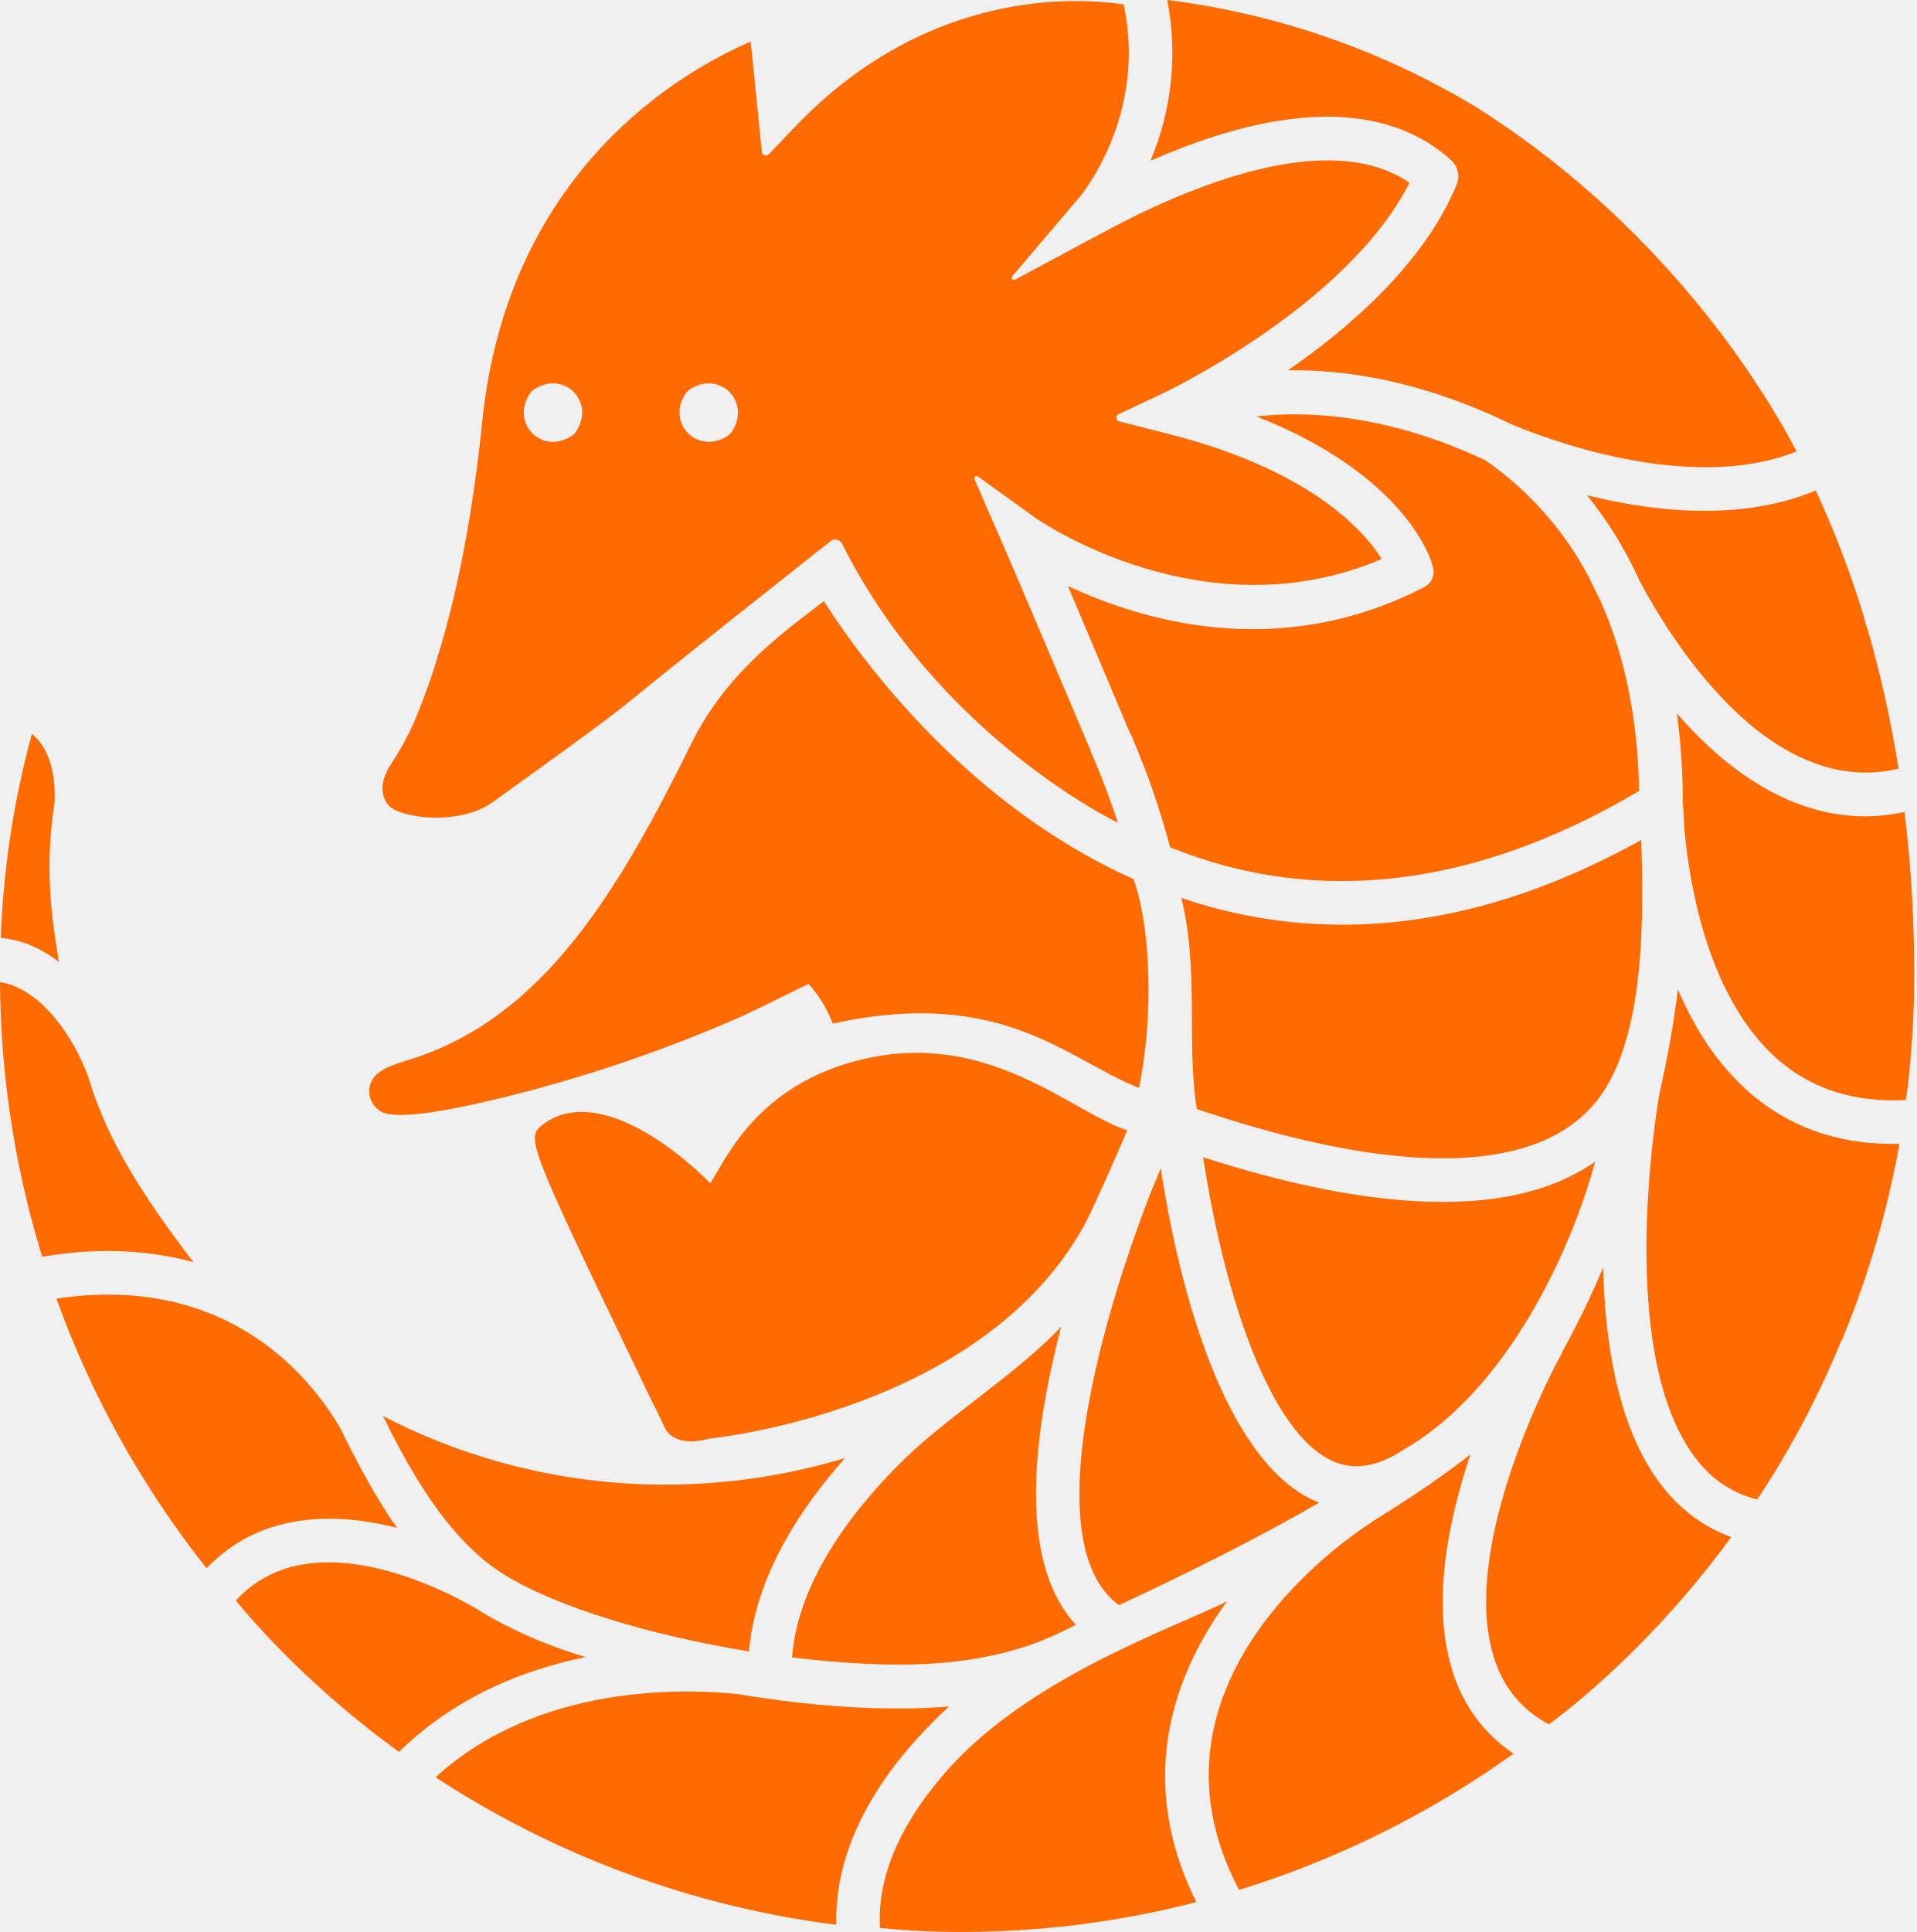
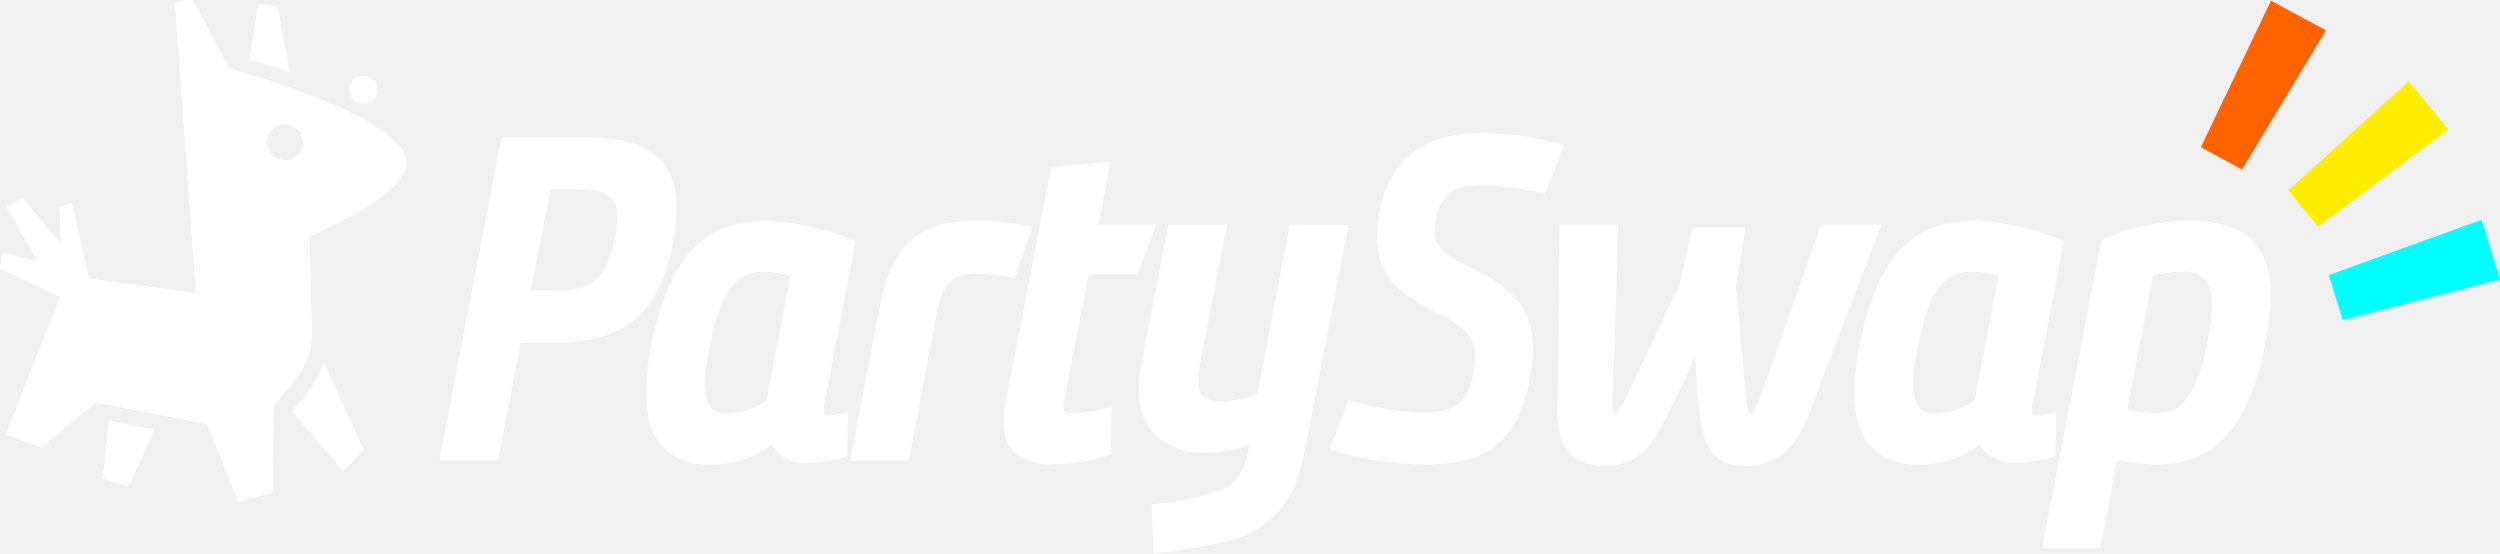
- <svg xmlns="http://www.w3.org/2000/svg" fill="#FF6B00" viewBox="0 0 384 387">
-   <path d="M76.7 283.63c.88 1.61 1.43 2.79 1.67 3.31 5.57 10.82 12.41 21.72 21.76 27.9l.91.59c10.58 6.53 29.52 12.21 49.01 15.36 1.3-15.06 10.3-28.68 19.24-38.72a125.25 125.25 0 01-36 5.32 122.63 122.63 0 01-56.6-13.76zM225.8 226.4c-11.1-3.57-27.75-20.24-53.04-14.2-20.84 4.98-27.11 19.52-30.43 24.82-7.77-7.67-16.03-12.87-22.88-14.03-5.2-.89-8.62.7-10.57 2.17-3.55 2.7-3.64 2.8 19.97 51.89l1.97 4.09c.03.07.08.13.13.2l2.12 4.38s1.36 4.59 9.2 2.42c0 0 54.34-5.2 75-42.8 1.77-3.21 8.62-18.9 8.53-18.93zM10.93 160.78c.16-3.15-.04-10.16-4.55-13.77a180.62 180.62 0 00-6.22 40.86c3.64.33 7.63 1.7 11.64 4.83-1-6.5-3.15-17.48-.87-31.92zM215.55 325.47c-8.87-9.6-10.38-27.57-4.44-53.62a247 247 0 011.48-6.1c-8.42 9.04-22.48 17.88-31.13 26.25-9.56 9.25-21.62 24.08-22.77 40 10.2 1.23 20.22 1.81 28.96 1.17 16.78-1.24 24.87-6.34 27.9-7.7zM317.95 99.2a78.5 78.5 0 0110.5 17.1c6.05 11.4 25.81 43.88 51.91 37.67-1.42-9.01-3.43-18.31-6.15-27.73-.2-.55-.38-1.1-.59-1.66l.1-.03a197.34 197.34 0 00-9.94-26.3c-14.99 6.27-32.6 4.25-45.83.96zM290.73 32.1a4.37 4.37 0 011.1 4.9c-6.47 15.62-21.2 28.47-33.79 37.17 11.54-.17 26.81 2.1 44.7 10.79 5.7 2.42 35.5 14.18 57.19 5.46-.06-.12-.15-.26-.2-.4-.44-.84-.9-1.67-1.36-2.5-7.3-13.19-26.72-43.26-62.37-65.9A157.4 157.4 0 00233.85 0a55.43 55.43 0 01-3.36 32.2c33.3-14.62 51.03-8.5 60.24-.1zM224.17 321.53c16.33-7.59 29.5-14.41 40.11-20.52-.87-.36-1.69-.73-2.43-1.14-16.19-8.85-25.24-39.29-29.31-65.88a96.03 96.03 0 01-1.84 4.48c-2.82 7.22-7.8 20.93-11.09 35.42-7.06 31-1.75 43.08 4.56 47.64zM328.8 168.26c-20.33 11.3-40.36 16.97-59.87 16.97a99.47 99.47 0 01-32.26-5.37c3.61 14.48.98 29.08 3.1 42.28 1 .34 2 .69 3.01 1 29.99 9.83 53.28 11.54 67.35 4.94 4.04-1.89 7.3-4.45 9.87-7.7 9.86-12.4 9.26-38.28 8.8-52.12z" />
-   <path d="M281.68 290.06l.02.03c20.9-12.33 33.46-40.81 37.87-57.4a38.58 38.58 0 01-5.74 3.31c-7.2 3.38-15.7 4.76-24.8 4.76-15.48 0-32.66-4-47.99-8.95 3.92 25.62 12.46 53.53 25 60.39 4.7 2.56 9.8 1.86 15.64-2.14zM234.41 169.72a97.39 97.39 0 0010.93 3.68c26.4 7.04 54.32 2.02 83.05-14.97-.29-15.86-3.39-28.45-7.9-38.42-1.22-2.33-1.88-3.8-1.96-3.99h.01a66.18 66.18 0 00-20.94-23.81c-19.5-9.16-35.46-9.96-45.9-8.8 29.86 11.74 34.95 28.65 35.18 29.47l.2.7c.46 1.6-.28 3.28-1.77 4.03l-.65.33c-28.7 14.53-55.87 6.4-70.7-.55 4.37 10.32 10.16 24.12 12.42 29.46l.06-.03c.93 2.13 1.83 4.35 2.72 6.64l.06.13a158.66 158.66 0 015.2 16.13zM331.73 295.97c-7.68-11.08-10.2-27.2-10.56-42.04a178.94 178.94 0 01-8.1 16.71l.02.02c-.41.9-.89 1.8-1.43 2.72-4.47 8.76-18.86 39.46-12.18 59.18a21.98 21.98 0 0010.84 12.84c5.42-4 21.17-16.52 36.52-37.51-6.05-2.2-11.13-6.17-15.1-11.92zM38.75 252.84c-9.92-12.98-17.08-24.18-20.69-35.95C16.08 210.4 9.4 198.22 0 196.72c.13 19.12 3.09 37.6 8.46 55.02 11.77-2 21.82-1.24 30.29 1.1z" />
-   <path d="M291.2 335.34c-4.56-13.5-1.18-30.38 3.4-44.03-2.44 1.94-5.14 3.9-8.02 5.9l.03.04c-.48.32-.94.61-1.41.9a245.86 245.86 0 01-10.26 6.62l.03.05c-2.06 1.26-49.26 31.12-26.73 73.75a191.34 191.34 0 0054.98-27.3 30.36 30.36 0 01-12.02-15.93zM381.55 162.64c-2.63.57-5.26.88-7.88.88-12.97 0-25.8-6.95-37.63-20.5l-.1-.12c.8 5.67 1.2 11.62 1.2 17.82.14 1.83.25 3.67.33 5.49.93 10.4 4.54 33.49 18.55 45.88 6.85 6.05 15.5 8.8 25.77 8.25l.26-1.37c.96-7.76 1.45-15.65 1.45-23.65.02-9.87-.5-20.93-1.95-32.68z" />
-   <path d="M350.23 218.6c-6.37-5.64-10.89-12.92-14.07-20.41-.9 7.29-2.19 14.29-3.73 20.97-1.13 6.72-7.89 51.13 6.48 71.84 3.43 4.97 7.76 8.02 13.14 9.36a183.35 183.35 0 0016.87-31.87l.06.03a190.2 190.2 0 0011.56-39.4c-11.88.3-22.06-3.22-30.3-10.51zM79.53 306.06c-4.38-6.28-8.02-13.16-11.23-19.74-5.48-9.56-22.06-31.43-57-26.2 7.1 19.7 17.32 37.9 30.08 54.03 10.44-11 25.13-11.44 38.15-8.1zM190.12 341.83c-12.75 1.06-27.7-.03-42.18-2.47-10.58-1.12-40.06-2.22-60.68 16.65a190.5 190.5 0 0080.29 29.55c-.35-12.84 5.6-26.1 17.45-38.65a93.57 93.57 0 015.12-5.08zM95.93 322.53c-4.8-2.88-33.28-18.82-48.67-1.92 4.27 5.23 15.27 17.67 32.66 30.32 11.34-11.06 24.98-16.5 37.44-19-12.84-3.75-21.2-9.25-21.43-9.4zM245.83 320.76c-10.75 5.4-39.71 15.2-56.29 34.11-7.42 8.48-13.93 19.32-13.24 31.31 5.85.64 19.24 1.6 36.72-.3l2.57-.3 1.05-.13c7.83-1.01 15.52-2.5 23.03-4.44-12.21-24.6-4.57-45.5 6.16-60.25zM75.82 222.3c.54.43 1.47 1.04 4.48 1.04 3.63 0 10.26-.9 22.88-4.1a293.21 293.21 0 0045.6-15.73c2.03-.94 7.2-3.46 13.2-6.43a24.9 24.9 0 014.86 7.95c34.1-7.46 47.07 7.35 61.35 12.88 2.92-13.93 2.44-32.17-1.11-41.82-33.14-14.8-54.25-43.52-62.04-55.67-7.8 6.05-19.41 14.13-26.47 28.4-14.35 29.02-29.5 55.12-56.55 63.43-4.63 1.42-7.64 2.57-8.03 5.92a4.63 4.63 0 001.83 4.13z" />
-   <path d="M98.75 160.65c7.9-5.7 22.16-15.87 27.16-19.97 9.06-7.46 34.16-27.28 40.49-32.29.75-.6 1.86-.33 2.3.53 19.56 38.9 55.25 55.87 55.25 55.87a160.14 160.14 0 00-5.52-14.48l.05-.01-7.48-17.64-4.74-11.14a1659.2 1659.2 0 00-5.34-12.49l-5.69-13.02c-.19-.44.3-.83.7-.56l11.54 8.3c.34.25 33.63 23.5 69.34 8.22-3.62-5.76-14.3-17.84-42.85-25.09l-9.73-2.47c-.7-.18-.79-1.14-.13-1.44l9.08-4.28c.38-.18 36.8-17.54 49.2-42.08-16.3-11.17-44.75 1.03-60.77 9.62l-18.27 9.8c-.44.24-.87-.3-.55-.68l13.43-15.79c.57-.68 13.63-16.55 8.9-38.66-8.88-1.37-39.09-3.48-65.77 24.43l-5.32 5.57a.81.81 0 01-1.4-.48L150.4 8.34c-13.33 5.7-48.56 25.43-53.77 75.96-1.84 17.98-4.75 33.42-8.73 46.55l-.03-.01-.52 1.85a138.6 138.6 0 01-4.53 12.3 59.12 59.12 0 01-4.42 7.96c-2.93 4.38-1.62 7.3-.41 8.51 2.37 2.42 14.05 4.02 20.76-.81zm39.53-82.7c5.92-3.8 12.2 2.48 8.41 8.4-.25.4-.6.75-.99 1-5.92 3.8-12.21-2.5-8.41-8.42.25-.39.6-.72.99-.99zm-31.2 0c5.92-3.8 12.2 2.48 8.4 8.4-.24.4-.6.75-.99 1-5.92 3.8-12.2-2.5-8.4-8.42.25-.39.59-.72.98-.99z" />
+ <svg xmlns="http://www.w3.org/2000/svg" width="189.311" height="41.92" viewBox="0 0 189.311 41.92">
+   <g transform="translate(-29.106 -45.467)">
+     <g transform="translate(29.106 45.467)">
+       <g transform="translate(0 0)">
+         <path d="M202.859,52.216l.724-4.286,1.445.259.894,4.941A15.887,15.887,0,0,0,202.859,52.216Z" transform="translate(-183.997 -47.663)" fill="#fff" />
+         <path d="M235.227,298.813a11.667,11.667,0,0,1-2.454,3.631l3.906,4.548,1.517-1.583Z" transform="translate(-210.664 -271.311)" fill="#fff" />
+         <path d="M104.793,339.7l-3.428-.686-.471,4.382,1.936.565Z" transform="translate(-93.102 -307.146)" fill="#fff" />
+         <circle cx="1.063" cy="1.063" r="1.063" transform="translate(26.469 5.717)" fill="#fff" />
+         <path d="M59.875,57.6c-.54-3.492-13.393-6.924-13.393-6.924l-2.8-5.212-1.334.116,1.6,22.091-8.1-1.1-1.31-5.726-.932.34.127,2.795-2.921-3.56-1.182.758,2.334,4.082-2.728-.636-.133,1.162,4.548,2.16L29.56,78.385l2.712.943,4.08-3.394,8.439,1.635,2.358,5.9,2.594-.707.118-6.6L51.4,74.32A5.657,5.657,0,0,0,52.717,70.6l-.174-7.24S60.269,60.148,59.875,57.6Zm-9.194,0a1.362,1.362,0,1,1,1.362-1.362A1.362,1.362,0,0,1,50.681,57.6Z" transform="translate(-29.106 -45.467)" fill="#fff" />
+       </g>
+       <path d="M420.707,139.331l-1.429,3.64-.344-.078a21.773,21.773,0,0,0-4.46-.567c-2.168,0-3.11.692-3.474,2.553-.319,1.811.214,2.437,1.875,3.289l1.181.612c3.266,1.662,4.979,3.54,4.057,8.216-.861,4.6-3.136,6.474-7.853,6.474a24.767,24.767,0,0,1-6.906-1.005l-.406-.136,1.427-3.716.345.076c.191.042.413.1.66.156a19.568,19.568,0,0,0,4.577.683c2.524,0,3.466-.726,3.878-2.989.353-1.807.131-3.068-2.041-4.177l-1.212-.61c-3.051-1.589-4.652-3.336-3.825-7.572.778-3.847,3.363-5.8,7.684-5.8a21.277,21.277,0,0,1,5.87.8Zm19.466,5.976-4.615,13.073c-.367,1.076-.616,1.267-.828,1.282a3.082,3.082,0,0,1-.229-1.153l-.771-8.5.707-4.5h-4.011l-.972,4.349-4.02,8.466c-.383.748-.686,1.338-.916,1.338H424.5a3,3,0,0,1-.106-1.1l.418-13.252h-4.436l-.174,13.846c-.019,1.718.3,2.847,1,3.554a3.412,3.412,0,0,0,2.583.866c2.481,0,3.6-1.416,4.918-4.2l1.082-2.179c.3-.635.6-1.347.853-1.957.026.639.065,1.38.121,2.055l.168,1.9c.227,2.7.9,4.381,3.544,4.381,2.363,0,3.83-1.269,4.9-4.235l5.371-14.031Zm17.478,17.6a9.321,9.321,0,0,1-2.726.428,2.957,2.957,0,0,1-2.743-1.36,7.381,7.381,0,0,1-4.572,1.5,4.662,4.662,0,0,1-3.795-1.5c-1.188-1.435-1.446-3.812-.788-7.265,1.347-6.891,3.915-9.7,8.864-9.7a19.322,19.322,0,0,1,6.359,1.422l.311.127-2.289,11.836c-.178.929-.125,1.213-.049,1.287s.306.131,1.246-.069l.5-.107-.045,3.316Zm-10.212-8.082c-.434,2.216-.381,3.671.157,4.325a1.431,1.431,0,0,0,1.194.446,5.62,5.62,0,0,0,3-.948l1.822-9.462a7.313,7.313,0,0,0-2.057-.309C449.647,148.876,448.426,149.824,447.439,154.824Zm26.4-.646c-1.209,6.339-3.823,9.292-8.223,9.292a14.9,14.9,0,0,1-3.058-.341c-.081.532-.253,1.588-.585,3.3l-.673,3.387h-4.407l4.52-23.383.212-.082A17.162,17.162,0,0,1,467.87,145c2.547,0,4.2.567,5.2,1.784C474.269,148.234,474.518,150.652,473.835,154.178Zm-10.482,5.141a8.613,8.613,0,0,0,2.124.276c1.829,0,3.067-.912,3.98-5.574.454-2.4.4-3.841-.178-4.536a2.206,2.206,0,0,0-1.813-.609,6.742,6.742,0,0,0-2.169.338Zm-110.1-12.778c-1.059,5.54-3.611,7.7-9.1,7.7h-2.459l-1.719,8.926h-4.443l4.709-24.477h6.306c2.954,0,4.835.611,5.919,1.924C353.519,141.887,353.777,143.826,353.254,146.541ZM342.461,150.3h1.862c2.825,0,3.915-.95,4.485-3.91.309-1.527.246-2.489-.2-3.032-.409-.5-1.2-.723-2.568-.723h-2.089Zm23.52,9.309.5-.107-.045,3.316-.276.092a9.322,9.322,0,0,1-2.726.428,2.958,2.958,0,0,1-2.743-1.36,7.381,7.381,0,0,1-4.572,1.5,4.662,4.662,0,0,1-3.795-1.5c-1.188-1.435-1.446-3.812-.788-7.265,1.347-6.891,3.915-9.7,8.864-9.7a19.318,19.318,0,0,1,6.359,1.422l.311.127-2.289,11.836c-.178.929-.125,1.213-.049,1.287S365.04,159.805,365.98,159.6Zm-10.03-4.78c-.434,2.216-.381,3.671.157,4.325a1.431,1.431,0,0,0,1.194.446,5.619,5.619,0,0,0,3-.948l1.822-9.462a7.311,7.311,0,0,0-2.057-.309C358.158,148.876,356.938,149.824,355.951,154.824Zm23.16-5.476,1.352-3.871-.46-.094a21.127,21.127,0,0,0-3.757-.382c-3.66,0-6.309,1.1-7.347,6.476l-2.251,11.688h4.444l2.119-11.226c.428-2.188,1.177-2.927,2.968-2.927a14.746,14.746,0,0,1,2.58.263Zm5.6-.268H388.4l1.421-3.774h-4.378l.921-4.805-4.493.46L378.472,158.5c-.364,1.85-.228,3.084.429,3.882a4.079,4.079,0,0,0,3.277,1.054,12.232,12.232,0,0,0,3.994-.654l.223-.112.043-3.523-.484.081c-.043.007-.134.027-.258.055a11.088,11.088,0,0,1-2.034.313c-.205,0-.686,0-.795-.129-.042-.05-.127-.235-.016-.876Zm15.234-3.774-2.453,12.76a6.615,6.615,0,0,1-2.737.613,1.842,1.842,0,0,1-1.464-.446c-.338-.409-.377-1.223-.122-2.561l2.016-10.365h-4.443l-2.02,10.412h0c-.445,2.318-.183,4.083.778,5.247a5.135,5.135,0,0,0,4.176,1.588,8.06,8.06,0,0,0,3.221-.643l-.085.427c-.429,2.222-1.356,2.892-2.91,3.348a21.488,21.488,0,0,1-4.046.768l-.38.041.13,3.722,1.184-.166c1.453-.2,2.826-.391,4.021-.685,2.553-.586,5.291-1.856,6.244-6.838l3.331-17.221Z" transform="translate(-302.268 -128.296)" fill="#fff" />
+       <path d="M202.859,52.216l.724-4.286,1.445.259.894,4.941A15.887,15.887,0,0,0,202.859,52.216Z" transform="translate(-183.997 -47.663)" fill="#fff" />
+       <path d="M235.227,298.813a11.667,11.667,0,0,1-2.454,3.631l3.906,4.548,1.517-1.583Z" transform="translate(-210.664 -271.311)" fill="#fff" />
+       <path d="M104.793,339.7l-3.428-.686-.471,4.382,1.936.565Z" transform="translate(-93.102 -307.146)" fill="#fff" />
+       <circle cx="1.063" cy="1.063" r="1.063" transform="translate(26.469 5.717)" fill="#fff" />
+       <path d="M59.875,57.6c-.54-3.492-13.393-6.924-13.393-6.924l-2.8-5.212-1.334.116,1.6,22.091-8.1-1.1-1.31-5.726-.932.34.127,2.795-2.921-3.56-1.182.758,2.334,4.082-2.728-.636-.133,1.162,4.548,2.16L29.56,78.385l2.712.943,4.08-3.394,8.439,1.635,2.358,5.9,2.594-.707.118-6.6L51.4,74.32A5.657,5.657,0,0,0,52.717,70.6l-.174-7.24S60.269,60.148,59.875,57.6Zm-9.194,0a1.362,1.362,0,1,1,1.362-1.362A1.362,1.362,0,0,1,50.681,57.6Z" transform="translate(-29.106 -45.467)" fill="#fff" />
+     </g>
+     <path d="M1627.59,113.172l-2.254-2.743,9.122-8.253,3,3.648Z" transform="translate(-1422.949 -50.553)" fill="#ffed00" />
+     <path d="M1567.435,58.732l-3.125-1.685,5.317-11.093,4.156,2.241Z" transform="translate(-1368.548 -0.434)" fill="#ff6300" />
+     <path d="M1653.612,202.951l1.047,3.393,11.913-3.065-1.393-4.511Z" transform="translate(-1448.155 -136.658)" fill="aqua" />
+   </g>
</svg>
